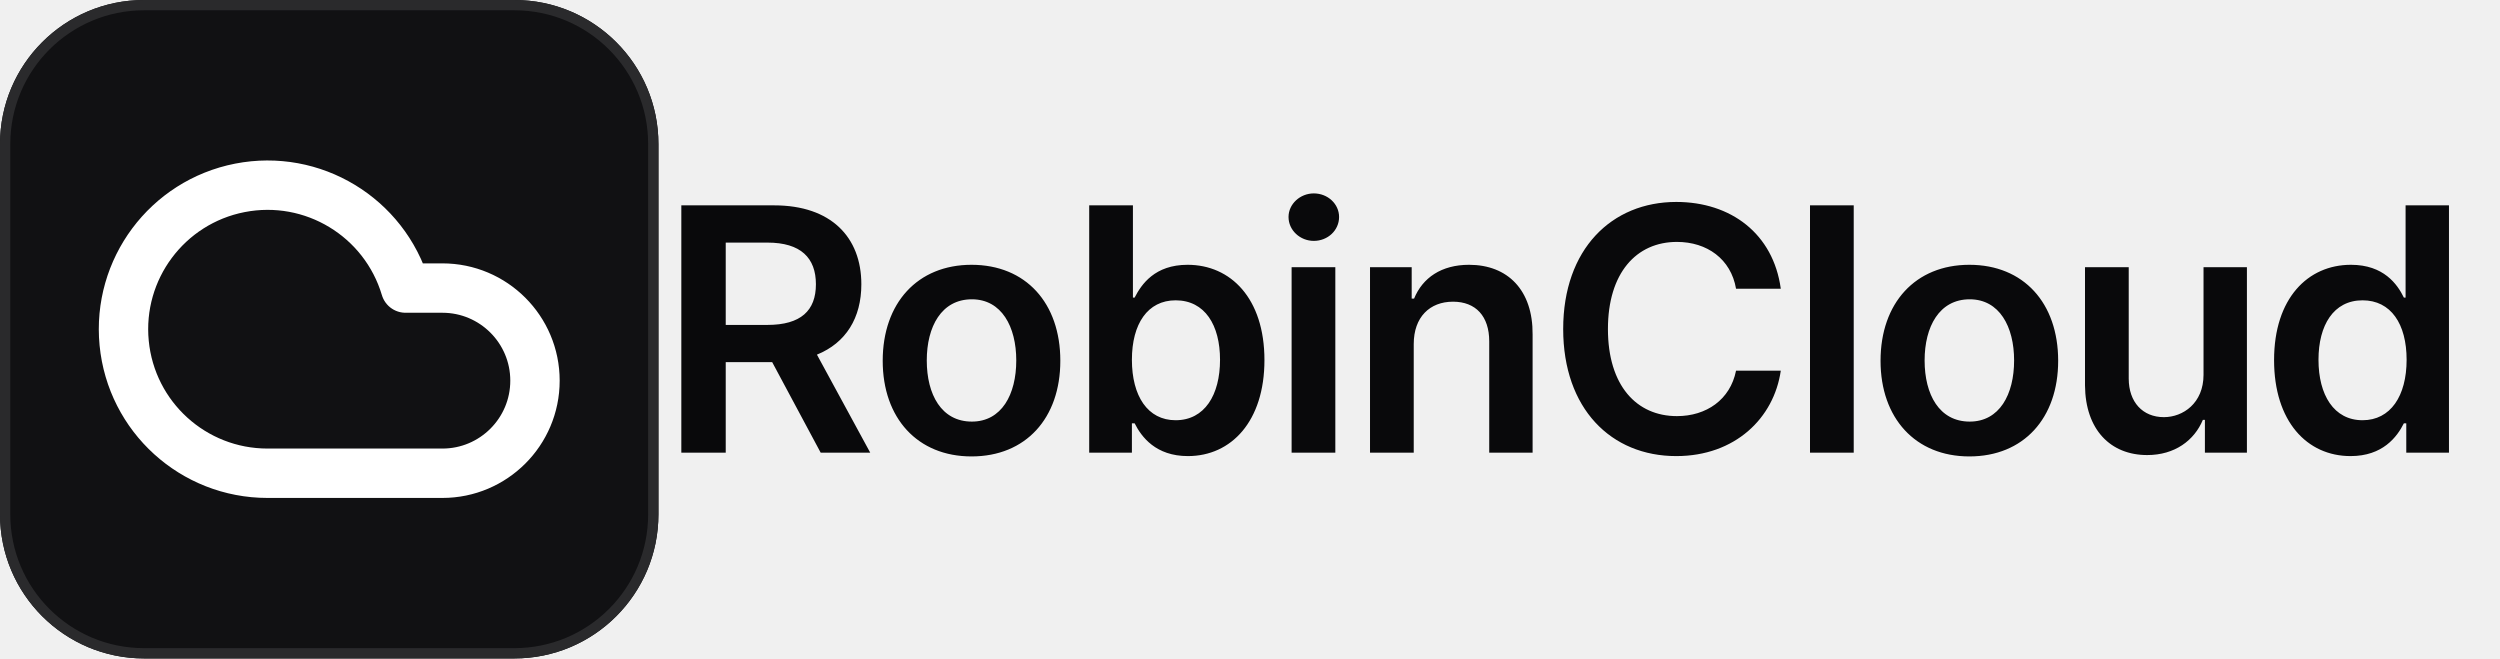
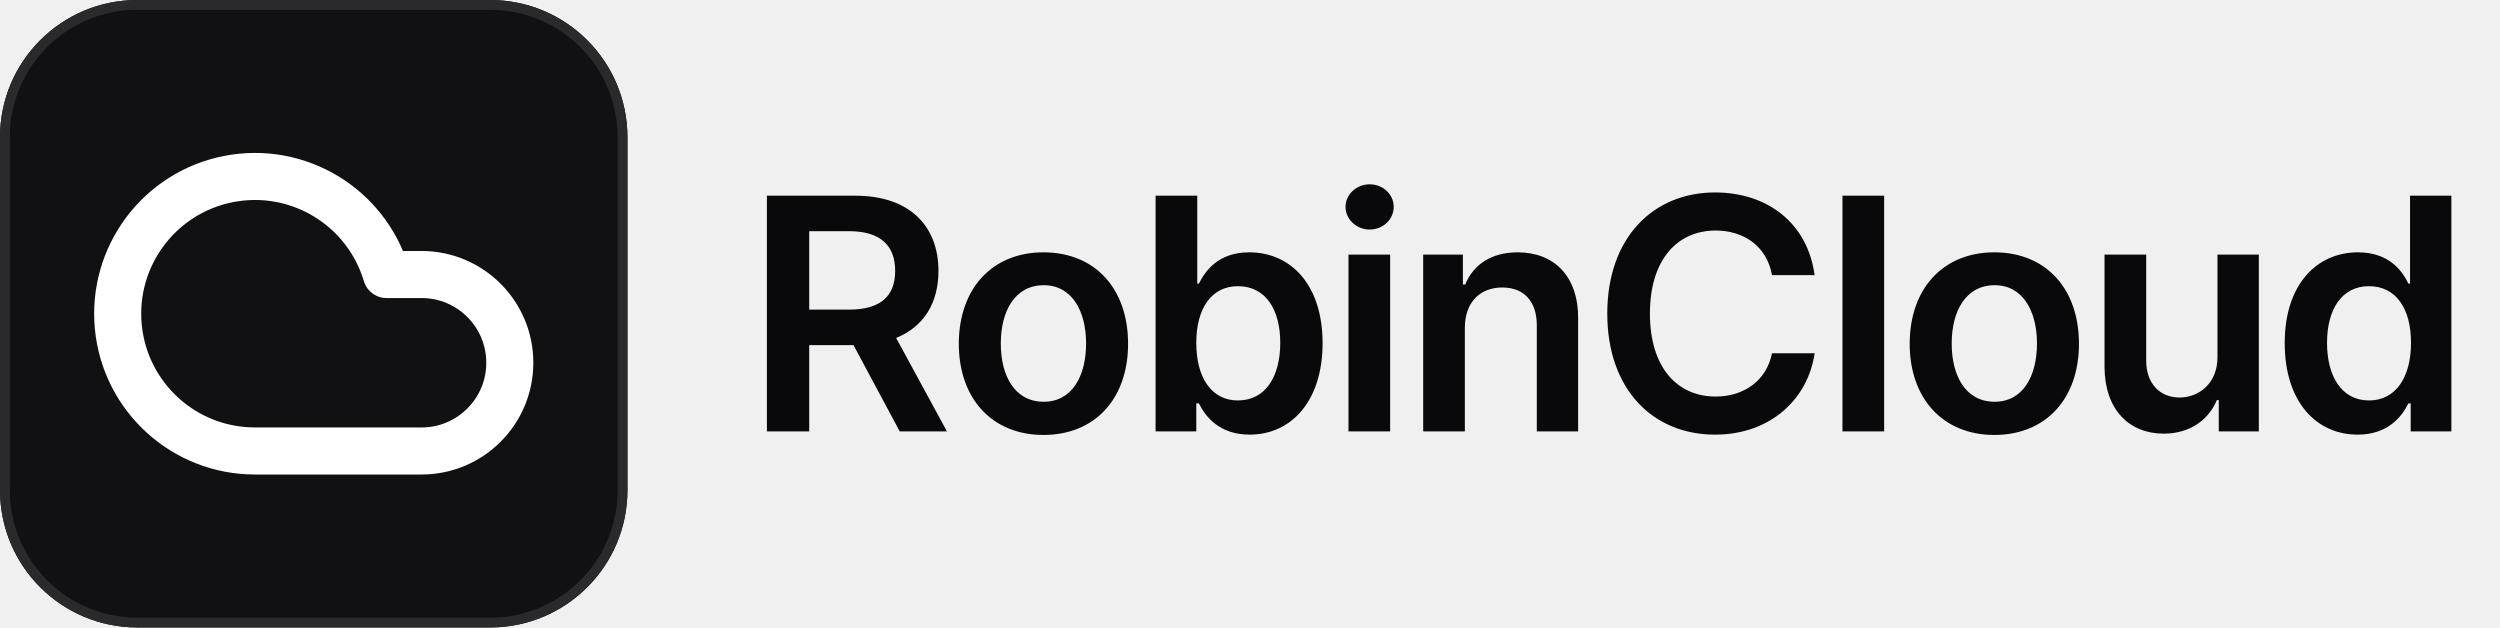
- <svg xmlns="http://www.w3.org/2000/svg" width="243" height="64" viewBox="0 0 243 64">
+ <svg xmlns="http://www.w3.org/2000/svg" width="255" height="64" viewBox="0 0 255 64">
  <rect width="64" height="64" rx="14" fill="#111113" />
  <rect x="0.5" y="0.5" width="63" height="63" rx="13.5" fill="none" stroke="#2a2a2c" />
  <g transform="translate(8 8) scale(2)">
    <path d="M17.5 19H9a7 7 0 1 1 6.71-9h1.79a4.5 4.5 0 1 1 0 9Z" fill="none" stroke="#ffffff" stroke-width="2.4" stroke-linecap="round" stroke-linejoin="round" />
  </g>
-   <path fill="#09090b" d="M66.225 44.0H70.541V35.201H75.057L79.771 44.0H84.586L79.406 34.471C82.229 33.325 83.723 30.901 83.723 27.631C83.723 23.049 80.768 19.961 75.256 19.961H66.225ZM70.541 31.582V23.58H74.592C77.846 23.58 79.307 25.074 79.307 27.631C79.307 30.188 77.846 31.582 74.592 31.582ZM94.431 44.365C99.711 44.365 103.064 40.646 103.064 35.068C103.064 29.457 99.711 25.738 94.431 25.738C89.185 25.738 85.799 29.457 85.799 35.068C85.799 40.646 89.185 44.365 94.431 44.365ZM94.465 40.979C91.509 40.979 90.082 38.355 90.082 35.035C90.082 31.748 91.509 29.092 94.465 29.092C97.353 29.092 98.781 31.748 98.781 35.035C98.781 38.355 97.353 40.979 94.465 40.979ZM105.87 44.0H110.021V41.145H110.286C110.951 42.473 112.345 44.332 115.466 44.332C119.683 44.332 122.904 40.945 122.904 35.002C122.904 28.992 119.617 25.738 115.433 25.738C112.245 25.738 110.951 27.631 110.286 28.926H110.12V19.961H105.87ZM110.021 34.969C110.021 31.482 111.548 29.191 114.271 29.191C117.126 29.191 118.587 31.615 118.587 34.969C118.587 38.389 117.093 40.846 114.271 40.846C111.548 40.846 110.021 38.488 110.021 34.969ZM125.544 44.0H129.794V25.971H125.544ZM127.702 23.414C129.064 23.414 130.159 22.385 130.159 21.09C130.159 19.828 129.064 18.799 127.702 18.799C126.374 18.799 125.245 19.828 125.245 21.09C125.245 22.385 126.374 23.414 127.702 23.414ZM137.415 33.441C137.415 30.818 138.975 29.324 141.233 29.324C143.458 29.324 144.753 30.752 144.753 33.176V44.0H148.969V32.512C149.003 28.195 146.546 25.738 142.794 25.738C140.104 25.738 138.278 27.0 137.448 29.025H137.216V25.971H133.165V44.0H137.415ZM168.743 28.062H173.092C172.362 22.717 168.245 19.629 162.932 19.629C156.657 19.629 151.942 24.211 151.942 31.98C151.942 39.717 156.59 44.332 162.932 44.332C168.643 44.332 172.428 40.646 173.092 36.031H168.743C168.178 38.854 165.854 40.447 162.998 40.447C159.08 40.447 156.291 37.492 156.291 31.98C156.291 26.535 159.047 23.514 162.998 23.514C165.92 23.514 168.245 25.174 168.743 28.062ZM180.182 19.961H175.932V44.0H180.182ZM191.422 44.365C196.701 44.365 200.054 40.646 200.054 35.068C200.054 29.457 196.701 25.738 191.422 25.738C186.176 25.738 182.789 29.457 182.789 35.068C182.789 40.646 186.176 44.365 191.422 44.365ZM191.455 40.979C188.5 40.979 187.072 38.355 187.072 35.035C187.072 31.748 188.5 29.092 191.455 29.092C194.344 29.092 195.771 31.748 195.771 35.035C195.771 38.355 194.344 40.979 191.455 40.979ZM214.183 36.43C214.183 39.186 212.191 40.547 210.331 40.547C208.273 40.547 206.912 39.086 206.912 36.795V25.971H202.662V37.459C202.695 41.775 205.152 44.232 208.705 44.232C211.394 44.232 213.287 42.805 214.117 40.812H214.316V44.0H218.4V25.971H214.183ZM228.478 44.332C231.599 44.332 232.993 42.473 233.657 41.145H233.89V44.0H238.04V19.961H233.823V28.926H233.657C233.026 27.631 231.698 25.738 228.511 25.738C224.327 25.738 221.04 28.992 221.04 35.002C221.04 40.945 224.228 44.332 228.478 44.332ZM229.64 40.846C226.851 40.846 225.357 38.389 225.357 34.969C225.357 31.615 226.817 29.191 229.64 29.191C232.396 29.191 233.923 31.482 233.923 34.969C233.923 38.488 232.362 40.846 229.64 40.846Z" />
+   <g transform="translate(12 0)">
+     <path fill="#09090b" d="M66.225 44.0H70.541V35.201H75.057L79.771 44.0H84.586L79.406 34.471C82.229 33.325 83.723 30.901 83.723 27.631C83.723 23.049 80.768 19.961 75.256 19.961H66.225ZM70.541 31.582V23.58H74.592C77.846 23.58 79.307 25.074 79.307 27.631C79.307 30.188 77.846 31.582 74.592 31.582ZM94.431 44.365C99.711 44.365 103.064 40.646 103.064 35.068C103.064 29.457 99.711 25.738 94.431 25.738C89.185 25.738 85.799 29.457 85.799 35.068C85.799 40.646 89.185 44.365 94.431 44.365ZM94.465 40.979C91.509 40.979 90.082 38.355 90.082 35.035C90.082 31.748 91.509 29.092 94.465 29.092C97.353 29.092 98.781 31.748 98.781 35.035C98.781 38.355 97.353 40.979 94.465 40.979ZM105.87 44.0H110.021V41.145H110.286C110.951 42.473 112.345 44.332 115.466 44.332C119.683 44.332 122.904 40.945 122.904 35.002C122.904 28.992 119.617 25.738 115.433 25.738C112.245 25.738 110.951 27.631 110.286 28.926H110.12V19.961H105.87ZM110.021 34.969C110.021 31.482 111.548 29.191 114.271 29.191C117.126 29.191 118.587 31.615 118.587 34.969C118.587 38.389 117.093 40.846 114.271 40.846C111.548 40.846 110.021 38.488 110.021 34.969ZM125.544 44.0H129.794V25.971H125.544ZM127.702 23.414C129.064 23.414 130.159 22.385 130.159 21.09C130.159 19.828 129.064 18.799 127.702 18.799C126.374 18.799 125.245 19.828 125.245 21.09C125.245 22.385 126.374 23.414 127.702 23.414ZM137.415 33.441C137.415 30.818 138.975 29.324 141.233 29.324C143.458 29.324 144.753 30.752 144.753 33.176V44.0H148.969V32.512C149.003 28.195 146.546 25.738 142.794 25.738C140.104 25.738 138.278 27.0 137.448 29.025H137.216V25.971H133.165V44.0H137.415ZM168.743 28.062H173.092C172.362 22.717 168.245 19.629 162.932 19.629C156.657 19.629 151.942 24.211 151.942 31.98C151.942 39.717 156.59 44.332 162.932 44.332C168.643 44.332 172.428 40.646 173.092 36.031H168.743C168.178 38.854 165.854 40.447 162.998 40.447C159.08 40.447 156.291 37.492 156.291 31.98C156.291 26.535 159.047 23.514 162.998 23.514C165.92 23.514 168.245 25.174 168.743 28.062ZM180.182 19.961H175.932V44.0H180.182ZM191.422 44.365C196.701 44.365 200.054 40.646 200.054 35.068C200.054 29.457 196.701 25.738 191.422 25.738C186.176 25.738 182.789 29.457 182.789 35.068C182.789 40.646 186.176 44.365 191.422 44.365ZM191.455 40.979C188.5 40.979 187.072 38.355 187.072 35.035C187.072 31.748 188.5 29.092 191.455 29.092C194.344 29.092 195.771 31.748 195.771 35.035C195.771 38.355 194.344 40.979 191.455 40.979ZM214.183 36.43C214.183 39.186 212.191 40.547 210.331 40.547C208.273 40.547 206.912 39.086 206.912 36.795V25.971H202.662V37.459C202.695 41.775 205.152 44.232 208.705 44.232C211.394 44.232 213.287 42.805 214.117 40.812H214.316V44.0H218.4V25.971H214.183ZM228.478 44.332C231.599 44.332 232.993 42.473 233.657 41.145H233.89V44.0H238.04V19.961H233.823V28.926H233.657C233.026 27.631 231.698 25.738 228.511 25.738C224.327 25.738 221.04 28.992 221.04 35.002C221.04 40.945 224.228 44.332 228.478 44.332ZM229.64 40.846C226.851 40.846 225.357 38.389 225.357 34.969C225.357 31.615 226.817 29.191 229.64 29.191C232.396 29.191 233.923 31.482 233.923 34.969C233.923 38.488 232.362 40.846 229.64 40.846Z" />
+   </g>
</svg>
